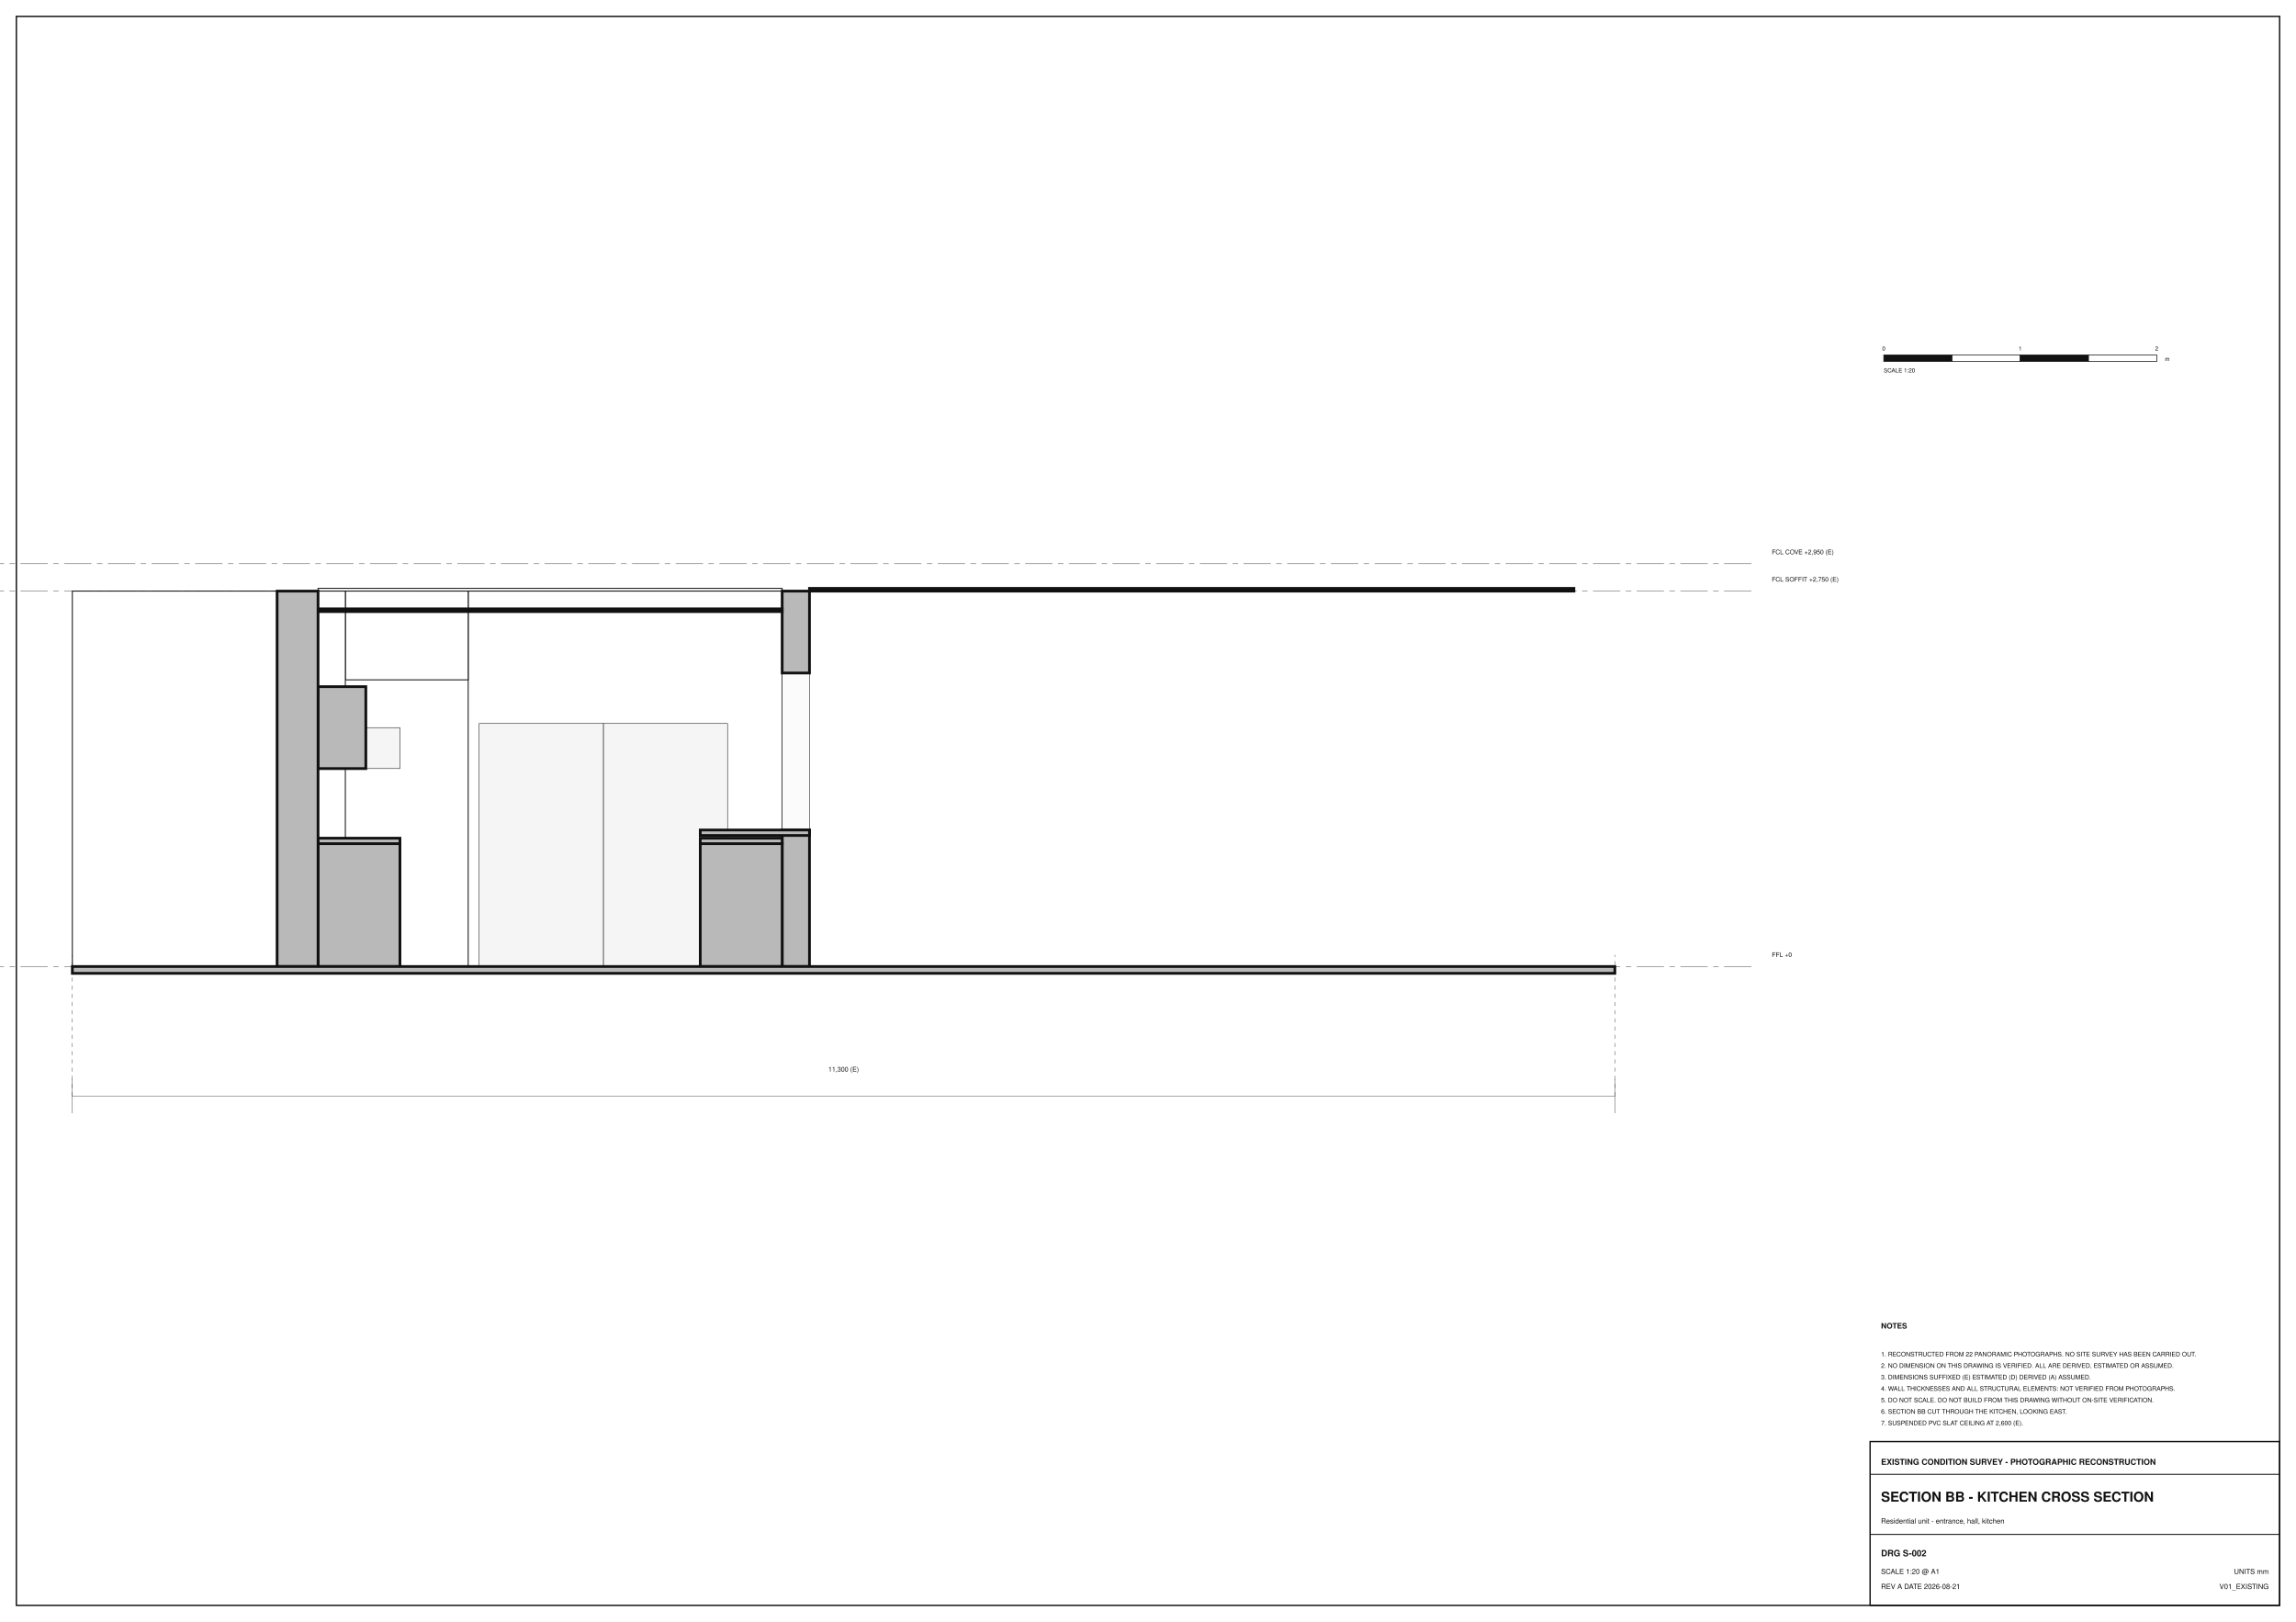
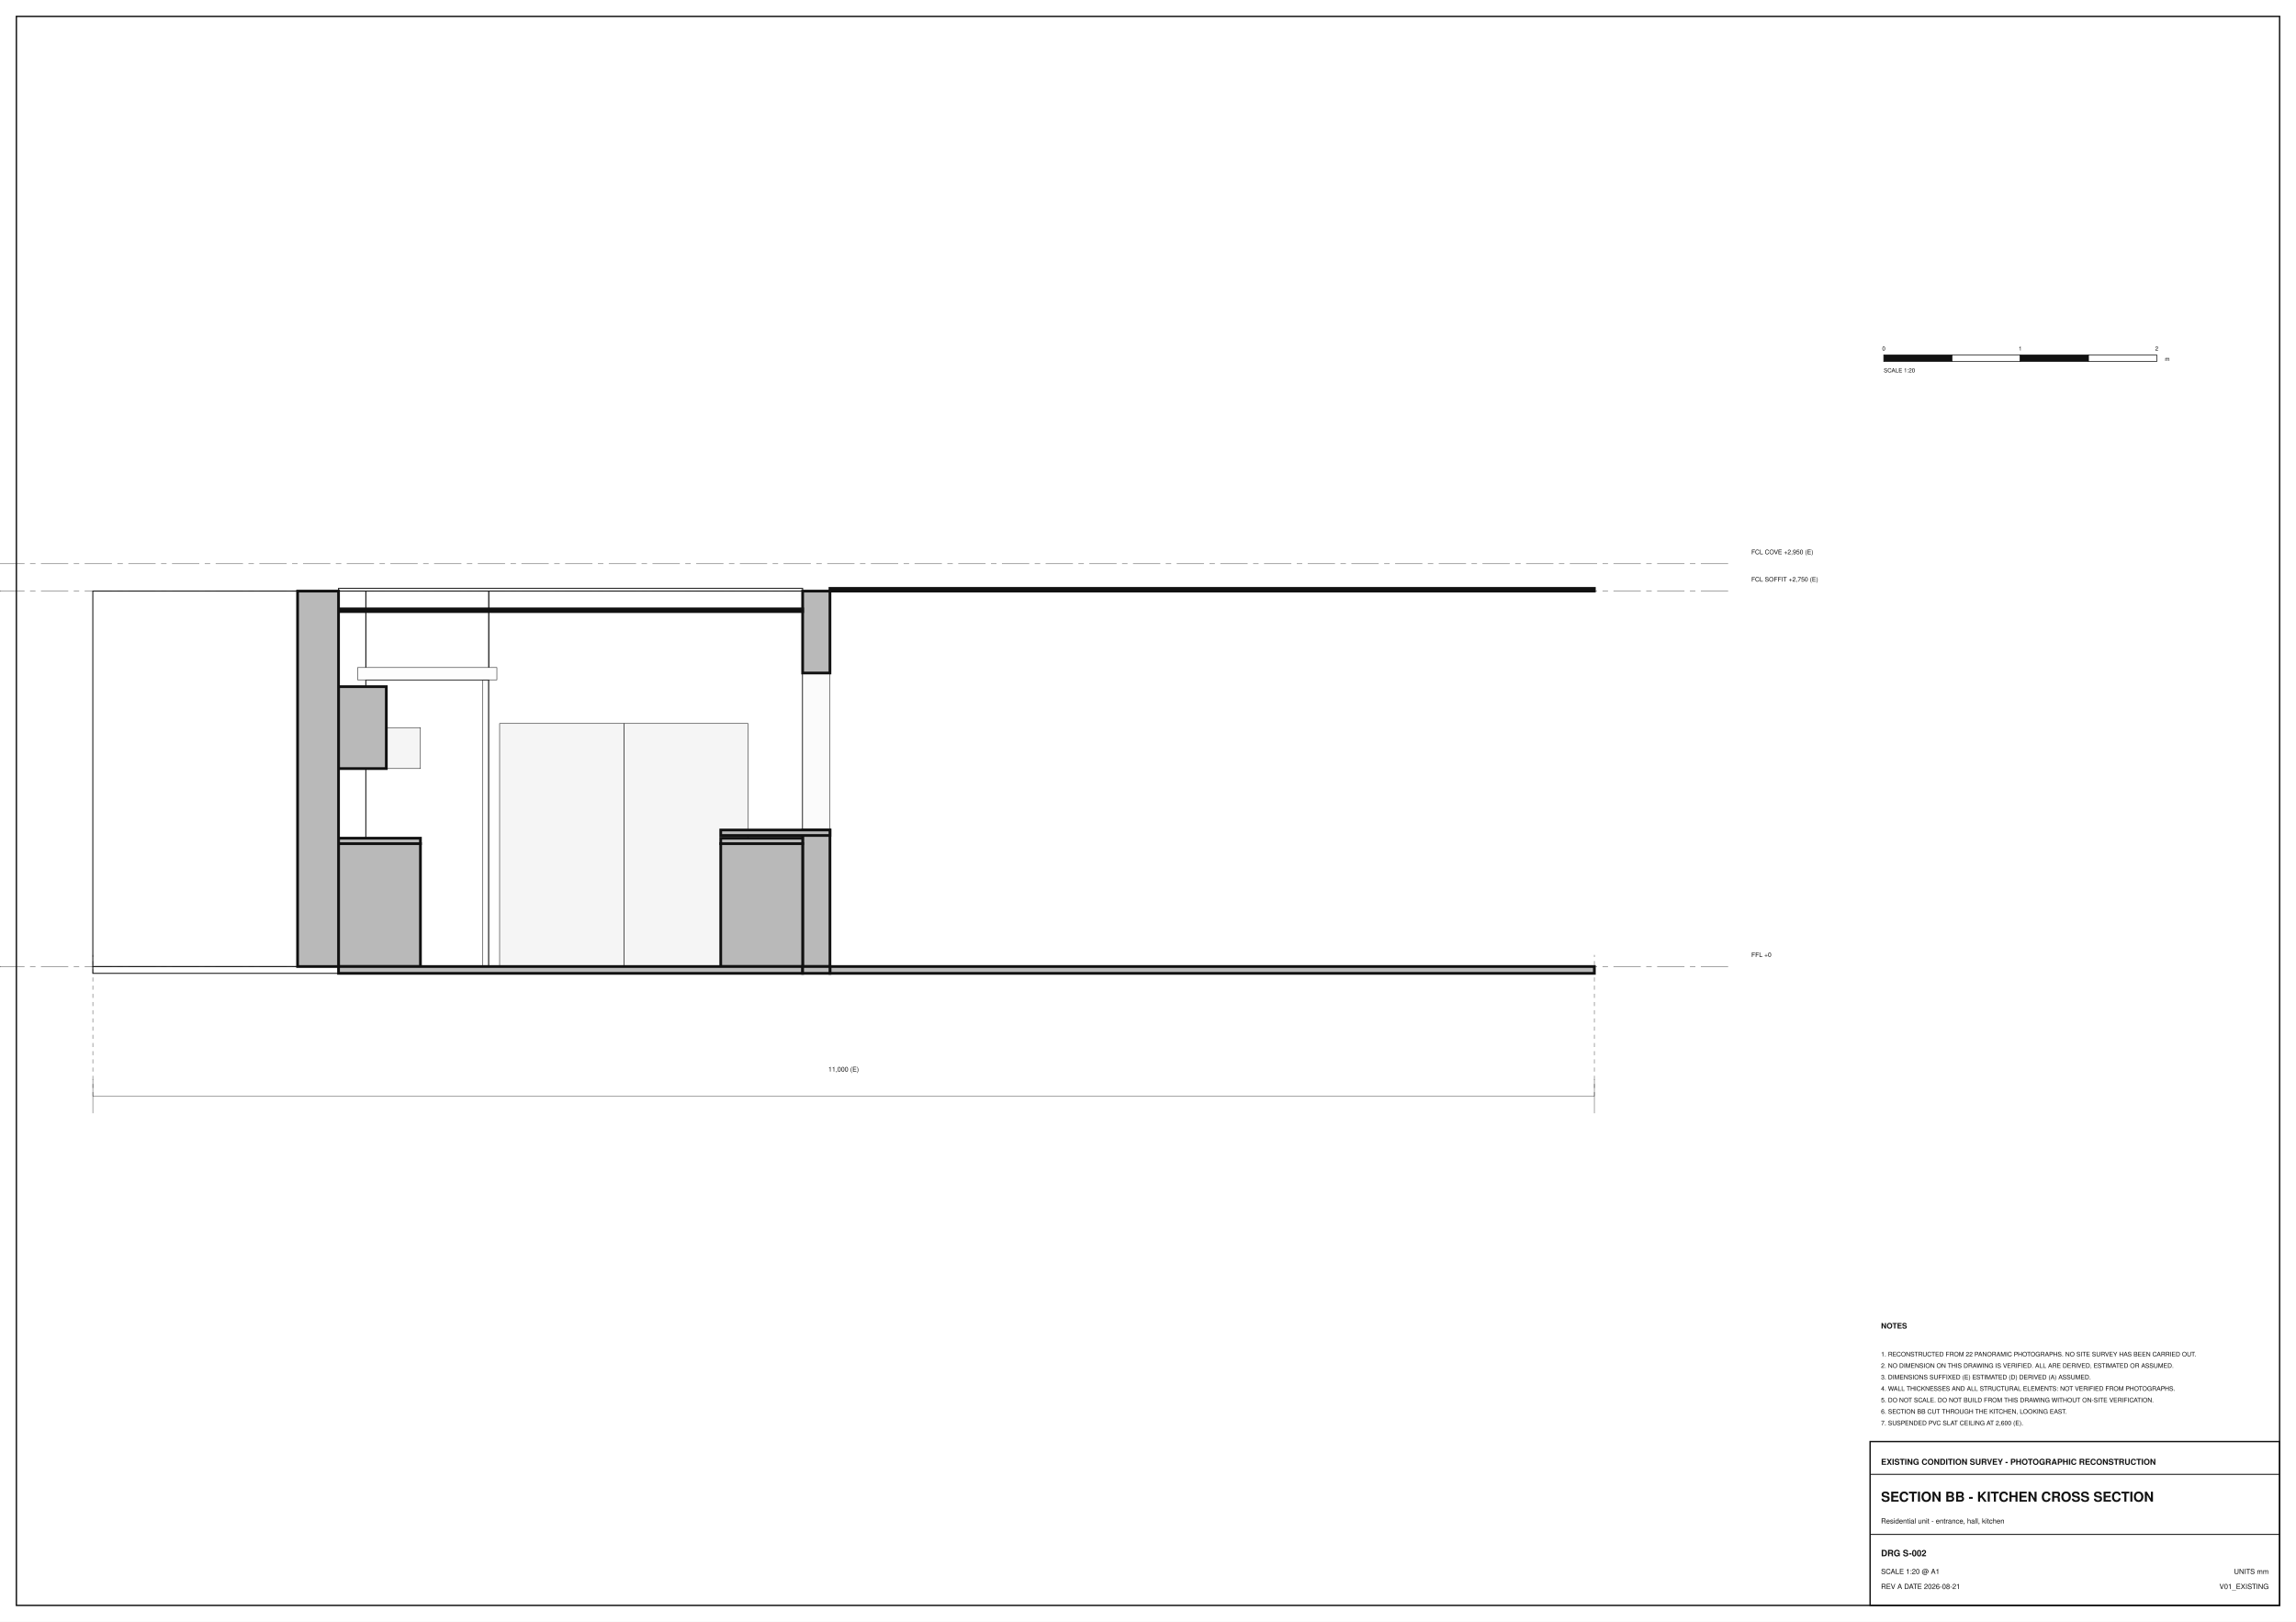
<svg xmlns="http://www.w3.org/2000/svg" width="841mm" height="594mm" viewBox="0 0 841 594">
  <rect width="841" height="594" fill="#fff" />
-   <rect x="101.50" y="216.50" width="15.00" height="27.50" fill="#ffffff" stroke="#111" stroke-width="0.35" />
-   <rect x="116.50" y="215.50" width="170.00" height="1.00" fill="#ffffff" stroke="#111" stroke-width="0.35" />
-   <rect x="26.50" y="216.50" width="90.00" height="137.50" fill="#ffffff" stroke="#111" stroke-width="0.35" />
-   <rect x="171.50" y="216.50" width="115.00" height="137.50" fill="#ffffff" stroke="#111" stroke-width="0.35" />
-   <rect x="126.50" y="216.50" width="45.00" height="32.50" fill="#ffffff" stroke="#111" stroke-width="0.35" />
-   <rect x="116.50" y="216.50" width="10.00" height="137.50" fill="#ffffff" stroke="#111" stroke-width="0.35" />
-   <rect x="221.00" y="265.00" width="45.50" height="89.00" fill="#f5f5f5" stroke="#111" stroke-width="0.18" />
-   <rect x="175.50" y="265.00" width="45.50" height="89.00" fill="#f5f5f5" stroke="#111" stroke-width="0.18" />
-   <rect x="116.50" y="309.00" width="30.00" height="45.00" fill="#f5f5f5" stroke="#111" stroke-width="0.18" />
-   <rect x="116.50" y="251.50" width="17.50" height="30.00" fill="#f5f5f5" stroke="#111" stroke-width="0.18" />
-   <rect x="286.50" y="216.50" width="10.00" height="137.50" fill="#fbfbfb" stroke="#111" stroke-width="0.18" />
-   <rect x="116.50" y="266.50" width="30.00" height="15.00" fill="#f5f5f5" stroke="#111" stroke-width="0.18" />
-   <rect x="116.50" y="309.00" width="30.00" height="45.00" fill="#f5f5f5" stroke="#111" stroke-width="0.18" />
-   <rect x="116.50" y="309.00" width="30.00" height="45.00" fill="#b9b9b9" stroke="#111" stroke-width="1.0" />
-   <rect x="286.50" y="304.00" width="10.00" height="50.00" fill="#b9b9b9" stroke="#111" stroke-width="1.0" />
-   <rect x="286.50" y="216.50" width="10.00" height="30.00" fill="#b9b9b9" stroke="#111" stroke-width="1.0" />
-   <rect x="256.50" y="304.00" width="40.00" height="2.00" fill="#b9b9b9" stroke="#111" stroke-width="1.0" />
-   <rect x="116.50" y="251.50" width="17.50" height="30.00" fill="#b9b9b9" stroke="#111" stroke-width="1.0" />
-   <rect x="256.50" y="309.00" width="30.00" height="45.00" fill="#b9b9b9" stroke="#111" stroke-width="1.0" />
-   <rect x="116.50" y="307.00" width="30.00" height="2.00" fill="#b9b9b9" stroke="#111" stroke-width="1.0" />
-   <rect x="256.50" y="307.00" width="30.00" height="2.00" fill="#b9b9b9" stroke="#111" stroke-width="1.0" />
-   <rect x="296.50" y="215.50" width="280.00" height="1.00" fill="#b9b9b9" stroke="#111" stroke-width="1.0" />
-   <rect x="116.50" y="223.00" width="170.00" height="1.00" fill="#b9b9b9" stroke="#111" stroke-width="1.0" />
-   <rect x="101.50" y="216.50" width="15.00" height="137.50" fill="#b9b9b9" stroke="#111" stroke-width="1.0" />
-   <rect x="26.50" y="354.00" width="565.00" height="2.50" fill="#b9b9b9" stroke="#111" stroke-width="1.0" />
-   <line x1="-8.50" y1="354.00" x2="641.50" y2="354.00" stroke="#111" stroke-width="0.13" stroke-dasharray="10,2,2,2" class="" />
-   <text x="649.00" y="350.50" font-size="2.3" fill="#111" text-anchor="start" font-weight="normal" font-family="Helvetica,Arial,sans-serif">FFL  +0</text>
-   <line x1="-8.50" y1="216.50" x2="641.50" y2="216.50" stroke="#111" stroke-width="0.13" stroke-dasharray="10,2,2,2" class="" />
-   <text x="649.00" y="213.00" font-size="2.3" fill="#111" text-anchor="start" font-weight="normal" font-family="Helvetica,Arial,sans-serif">FCL SOFFIT  +2,750 (E)</text>
-   <line x1="-8.50" y1="206.50" x2="641.50" y2="206.50" stroke="#111" stroke-width="0.13" stroke-dasharray="10,2,2,2" class="" />
-   <text x="649.00" y="203.00" font-size="2.3" fill="#111" text-anchor="start" font-weight="normal" font-family="Helvetica,Arial,sans-serif">FCL COVE  +2,950 (E)</text>
-   <line x1="-13.50" y1="354.00" x2="-13.50" y2="216.50" stroke="#111" stroke-width="0.13" class="" />
-   <line x1="-19.75" y1="354.00" x2="-7.25" y2="354.00" stroke="#111" stroke-width="0.13" class="" />
-   <line x1="-19.75" y1="216.50" x2="-7.25" y2="216.50" stroke="#111" stroke-width="0.13" class="" />
-   <text x="-22.50" y="285.25" font-size="2.4" fill="#111" text-anchor="middle" font-weight="normal" font-family="Helvetica,Arial,sans-serif" transform="rotate(-90 -22.50 285.25)">2,750 (E)</text>
-   <line x1="26.50" y1="401.50" x2="591.50" y2="401.50" stroke="#111" stroke-width="0.13" class="" />
-   <line x1="26.50" y1="407.75" x2="26.50" y2="395.25" stroke="#111" stroke-width="0.13" class="" />
-   <line x1="26.50" y1="401.50" x2="26.50" y2="349.75" stroke="#111" stroke-width="0.13" stroke-dasharray="1.5,1.5" class="" />
-   <line x1="591.50" y1="407.75" x2="591.50" y2="395.25" stroke="#111" stroke-width="0.13" class="" />
-   <line x1="591.50" y1="401.50" x2="591.50" y2="349.75" stroke="#111" stroke-width="0.13" stroke-dasharray="1.5,1.5" class="" />
-   <text x="309.00" y="392.50" font-size="2.4" fill="#111" text-anchor="middle" font-weight="normal" font-family="Helvetica,Arial,sans-serif">11,300 (E)</text>
+   <rect x="109.00" y="216.50" width="15.00" height="27.50" fill="#ffffff" stroke="#111" stroke-width="0.35" />
+   <rect x="34.00" y="354.00" width="90.00" height="2.50" fill="#ffffff" stroke="#111" stroke-width="0.35" />
+   <rect x="124.00" y="354.00" width="170.00" height="2.50" fill="#ffffff" stroke="#111" stroke-width="0.35" />
+   <rect x="176.75" y="249.00" width="2.25" height="105.00" fill="#fdfdfd" stroke="#111" stroke-width="0.18" />
+   <rect x="124.00" y="215.50" width="170.00" height="1.00" fill="#ffffff" stroke="#111" stroke-width="0.35" />
+   <rect x="34.00" y="216.50" width="90.00" height="137.50" fill="#ffffff" stroke="#111" stroke-width="0.35" />
+   <rect x="179.00" y="216.50" width="115.00" height="137.50" fill="#ffffff" stroke="#111" stroke-width="0.35" />
+   <rect x="134.00" y="216.50" width="45.00" height="32.50" fill="#ffffff" stroke="#111" stroke-width="0.35" />
+   <rect x="124.00" y="216.50" width="10.00" height="137.50" fill="#ffffff" stroke="#111" stroke-width="0.35" />
+   <rect x="131.00" y="244.50" width="51.00" height="4.50" fill="#fdfdfd" stroke="#111" stroke-width="0.18" />
+   <rect x="228.50" y="265.00" width="45.50" height="89.00" fill="#f5f5f5" stroke="#111" stroke-width="0.18" />
+   <rect x="183.00" y="265.00" width="45.50" height="89.00" fill="#f5f5f5" stroke="#111" stroke-width="0.18" />
+   <rect x="124.00" y="309.00" width="30.00" height="45.00" fill="#f5f5f5" stroke="#111" stroke-width="0.18" />
+   <rect x="124.00" y="251.50" width="17.50" height="30.00" fill="#f5f5f5" stroke="#111" stroke-width="0.18" />
+   <rect x="294.00" y="216.50" width="10.00" height="137.50" fill="#fbfbfb" stroke="#111" stroke-width="0.18" />
+   <rect x="124.00" y="266.50" width="30.00" height="15.00" fill="#f5f5f5" stroke="#111" stroke-width="0.18" />
+   <rect x="124.00" y="309.00" width="30.00" height="45.00" fill="#f5f5f5" stroke="#111" stroke-width="0.18" />
+   <rect x="124.00" y="309.00" width="30.00" height="45.00" fill="#b9b9b9" stroke="#111" stroke-width="1.0" />
+   <rect x="294.00" y="304.00" width="10.00" height="50.00" fill="#b9b9b9" stroke="#111" stroke-width="1.0" />
+   <rect x="294.00" y="216.50" width="10.00" height="30.00" fill="#b9b9b9" stroke="#111" stroke-width="1.0" />
+   <rect x="264.00" y="304.00" width="40.00" height="2.00" fill="#b9b9b9" stroke="#111" stroke-width="1.0" />
+   <rect x="124.00" y="251.50" width="17.50" height="30.00" fill="#b9b9b9" stroke="#111" stroke-width="1.0" />
+   <rect x="264.00" y="309.00" width="30.00" height="45.00" fill="#b9b9b9" stroke="#111" stroke-width="1.0" />
+   <rect x="124.00" y="307.00" width="30.00" height="2.00" fill="#b9b9b9" stroke="#111" stroke-width="1.0" />
+   <rect x="264.00" y="307.00" width="30.00" height="2.00" fill="#b9b9b9" stroke="#111" stroke-width="1.0" />
+   <rect x="304.00" y="354.00" width="280.00" height="2.50" fill="#b9b9b9" stroke="#111" stroke-width="1.0" />
+   <rect x="124.00" y="354.00" width="170.00" height="2.50" fill="#b9b9b9" stroke="#111" stroke-width="1.0" />
+   <rect x="304.00" y="215.50" width="280.00" height="1.00" fill="#b9b9b9" stroke="#111" stroke-width="1.0" />
+   <rect x="124.00" y="223.00" width="170.00" height="1.00" fill="#b9b9b9" stroke="#111" stroke-width="1.0" />
+   <rect x="294.00" y="354.00" width="10.00" height="2.50" fill="#b9b9b9" stroke="#111" stroke-width="1.0" />
+   <rect x="109.00" y="216.50" width="15.00" height="137.50" fill="#b9b9b9" stroke="#111" stroke-width="1.0" />
+   <line x1="-1.00" y1="354.00" x2="634.00" y2="354.00" stroke="#111" stroke-width="0.13" stroke-dasharray="10,2,2,2" class="" />
+   <text x="641.50" y="350.50" font-size="2.3" fill="#111" text-anchor="start" font-weight="normal" font-family="Helvetica,Arial,sans-serif">FFL  +0</text>
+   <line x1="-1.00" y1="216.50" x2="634.00" y2="216.50" stroke="#111" stroke-width="0.13" stroke-dasharray="10,2,2,2" class="" />
+   <text x="641.50" y="213.00" font-size="2.3" fill="#111" text-anchor="start" font-weight="normal" font-family="Helvetica,Arial,sans-serif">FCL SOFFIT  +2,750 (E)</text>
+   <line x1="-1.00" y1="206.50" x2="634.00" y2="206.50" stroke="#111" stroke-width="0.13" stroke-dasharray="10,2,2,2" class="" />
+   <text x="641.50" y="203.00" font-size="2.3" fill="#111" text-anchor="start" font-weight="normal" font-family="Helvetica,Arial,sans-serif">FCL COVE  +2,950 (E)</text>
+   <line x1="-6.00" y1="354.00" x2="-6.00" y2="216.50" stroke="#111" stroke-width="0.13" class="" />
+   <line x1="-12.25" y1="354.00" x2="0.25" y2="354.00" stroke="#111" stroke-width="0.13" class="" />
+   <line x1="-12.25" y1="216.50" x2="0.25" y2="216.50" stroke="#111" stroke-width="0.13" class="" />
+   <text x="-15.00" y="285.25" font-size="2.4" fill="#111" text-anchor="middle" font-weight="normal" font-family="Helvetica,Arial,sans-serif" transform="rotate(-90 -15.00 285.25)">2,750 (E)</text>
+   <line x1="34.00" y1="401.50" x2="584.00" y2="401.50" stroke="#111" stroke-width="0.13" class="" />
+   <line x1="34.00" y1="407.75" x2="34.00" y2="395.25" stroke="#111" stroke-width="0.13" class="" />
+   <line x1="34.00" y1="401.50" x2="34.00" y2="349.75" stroke="#111" stroke-width="0.13" stroke-dasharray="1.5,1.5" class="" />
+   <line x1="584.00" y1="407.75" x2="584.00" y2="395.25" stroke="#111" stroke-width="0.13" class="" />
+   <line x1="584.00" y1="401.50" x2="584.00" y2="349.75" stroke="#111" stroke-width="0.13" stroke-dasharray="1.5,1.5" class="" />
+   <text x="309.00" y="392.50" font-size="2.4" fill="#111" text-anchor="middle" font-weight="normal" font-family="Helvetica,Arial,sans-serif">11,000 (E)</text>
  <rect x="690.00" y="130.00" width="25.00" height="2.4" fill="#111" stroke="#111" stroke-width="0.25" />
  <rect x="715.00" y="130.00" width="25.00" height="2.4" fill="#fff" stroke="#111" stroke-width="0.25" />
  <rect x="740.00" y="130.00" width="25.00" height="2.4" fill="#111" stroke="#111" stroke-width="0.25" />
  <rect x="765.00" y="130.00" width="25.00" height="2.4" fill="#fff" stroke="#111" stroke-width="0.25" />
  <text x="690.00" y="128.40" font-size="2.1" fill="#111" text-anchor="middle" font-weight="normal" font-family="Helvetica,Arial,sans-serif">0</text>
  <text x="740.00" y="128.40" font-size="2.1" fill="#111" text-anchor="middle" font-weight="normal" font-family="Helvetica,Arial,sans-serif">1</text>
  <text x="790.00" y="128.40" font-size="2.1" fill="#111" text-anchor="middle" font-weight="normal" font-family="Helvetica,Arial,sans-serif">2</text>
  <text x="793.00" y="132.20" font-size="2.1" fill="#111" text-anchor="start" font-weight="normal" font-family="Helvetica,Arial,sans-serif">m</text>
  <text x="690.00" y="136.40" font-size="2.1" fill="#111" text-anchor="start" font-weight="normal" font-family="Helvetica,Arial,sans-serif">SCALE 1:20</text>
  <rect x="6" y="6" width="829" height="582" fill="none" stroke="#111" stroke-width="0.5" />
  <rect x="685" y="528" width="150" height="60" fill="none" stroke="#111" stroke-width="0.5" />
  <line x1="685" y1="540" x2="835" y2="540" stroke="#111" stroke-width="0.35" />
  <line x1="685" y1="562" x2="835" y2="562" stroke="#111" stroke-width="0.35" />
  <text x="689.00" y="536.50" font-size="3.0" fill="#111" text-anchor="start" font-weight="bold" font-family="Helvetica,Arial,sans-serif">EXISTING CONDITION SURVEY - PHOTOGRAPHIC RECONSTRUCTION</text>
  <text x="689.00" y="550.00" font-size="5.0" fill="#111" text-anchor="start" font-weight="bold" font-family="Helvetica,Arial,sans-serif">SECTION BB - KITCHEN CROSS SECTION</text>
  <text x="689.00" y="558.00" font-size="2.6" fill="#111" text-anchor="start" font-weight="normal" font-family="Helvetica,Arial,sans-serif">Residential unit - entrance, hall, kitchen</text>
  <text x="689.00" y="570.00" font-size="3.2" fill="#111" text-anchor="start" font-weight="bold" font-family="Helvetica,Arial,sans-serif">DRG  S-002</text>
  <text x="689.00" y="576.50" font-size="2.6" fill="#111" text-anchor="start" font-weight="normal" font-family="Helvetica,Arial,sans-serif">SCALE  1:20  @ A1</text>
  <text x="689.00" y="582.00" font-size="2.6" fill="#111" text-anchor="start" font-weight="normal" font-family="Helvetica,Arial,sans-serif">REV  A    DATE  2026-08-21</text>
  <text x="831.00" y="576.50" font-size="2.6" fill="#111" text-anchor="end" font-weight="normal" font-family="Helvetica,Arial,sans-serif">UNITS  mm</text>
  <text x="831.00" y="582.00" font-size="2.6" fill="#111" text-anchor="end" font-weight="normal" font-family="Helvetica,Arial,sans-serif">V01_EXISTING</text>
  <text x="689.00" y="486.60" font-size="2.8" fill="#111" text-anchor="start" font-weight="bold" font-family="Helvetica,Arial,sans-serif">NOTES</text>
  <text x="689.00" y="496.80" font-size="2.3" fill="#111" text-anchor="start" font-weight="normal" font-family="Helvetica,Arial,sans-serif">1. RECONSTRUCTED FROM 22 PANORAMIC PHOTOGRAPHS. NO SITE SURVEY HAS BEEN CARRIED OUT.</text>
  <text x="689.00" y="501.00" font-size="2.3" fill="#111" text-anchor="start" font-weight="normal" font-family="Helvetica,Arial,sans-serif">2. NO DIMENSION ON THIS DRAWING IS VERIFIED. ALL ARE DERIVED, ESTIMATED OR ASSUMED.</text>
  <text x="689.00" y="505.20" font-size="2.3" fill="#111" text-anchor="start" font-weight="normal" font-family="Helvetica,Arial,sans-serif">3. DIMENSIONS SUFFIXED (E) ESTIMATED  (D) DERIVED  (A) ASSUMED.</text>
  <text x="689.00" y="509.40" font-size="2.3" fill="#111" text-anchor="start" font-weight="normal" font-family="Helvetica,Arial,sans-serif">4. WALL THICKNESSES AND ALL STRUCTURAL ELEMENTS: NOT VERIFIED FROM PHOTOGRAPHS.</text>
  <text x="689.00" y="513.60" font-size="2.3" fill="#111" text-anchor="start" font-weight="normal" font-family="Helvetica,Arial,sans-serif">5. DO NOT SCALE. DO NOT BUILD FROM THIS DRAWING WITHOUT ON-SITE VERIFICATION.</text>
  <text x="689.00" y="517.80" font-size="2.3" fill="#111" text-anchor="start" font-weight="normal" font-family="Helvetica,Arial,sans-serif">6. SECTION BB CUT THROUGH THE KITCHEN, LOOKING EAST.</text>
  <text x="689.00" y="522.00" font-size="2.3" fill="#111" text-anchor="start" font-weight="normal" font-family="Helvetica,Arial,sans-serif">7. SUSPENDED PVC SLAT CEILING AT 2,600 (E).</text>
</svg>
